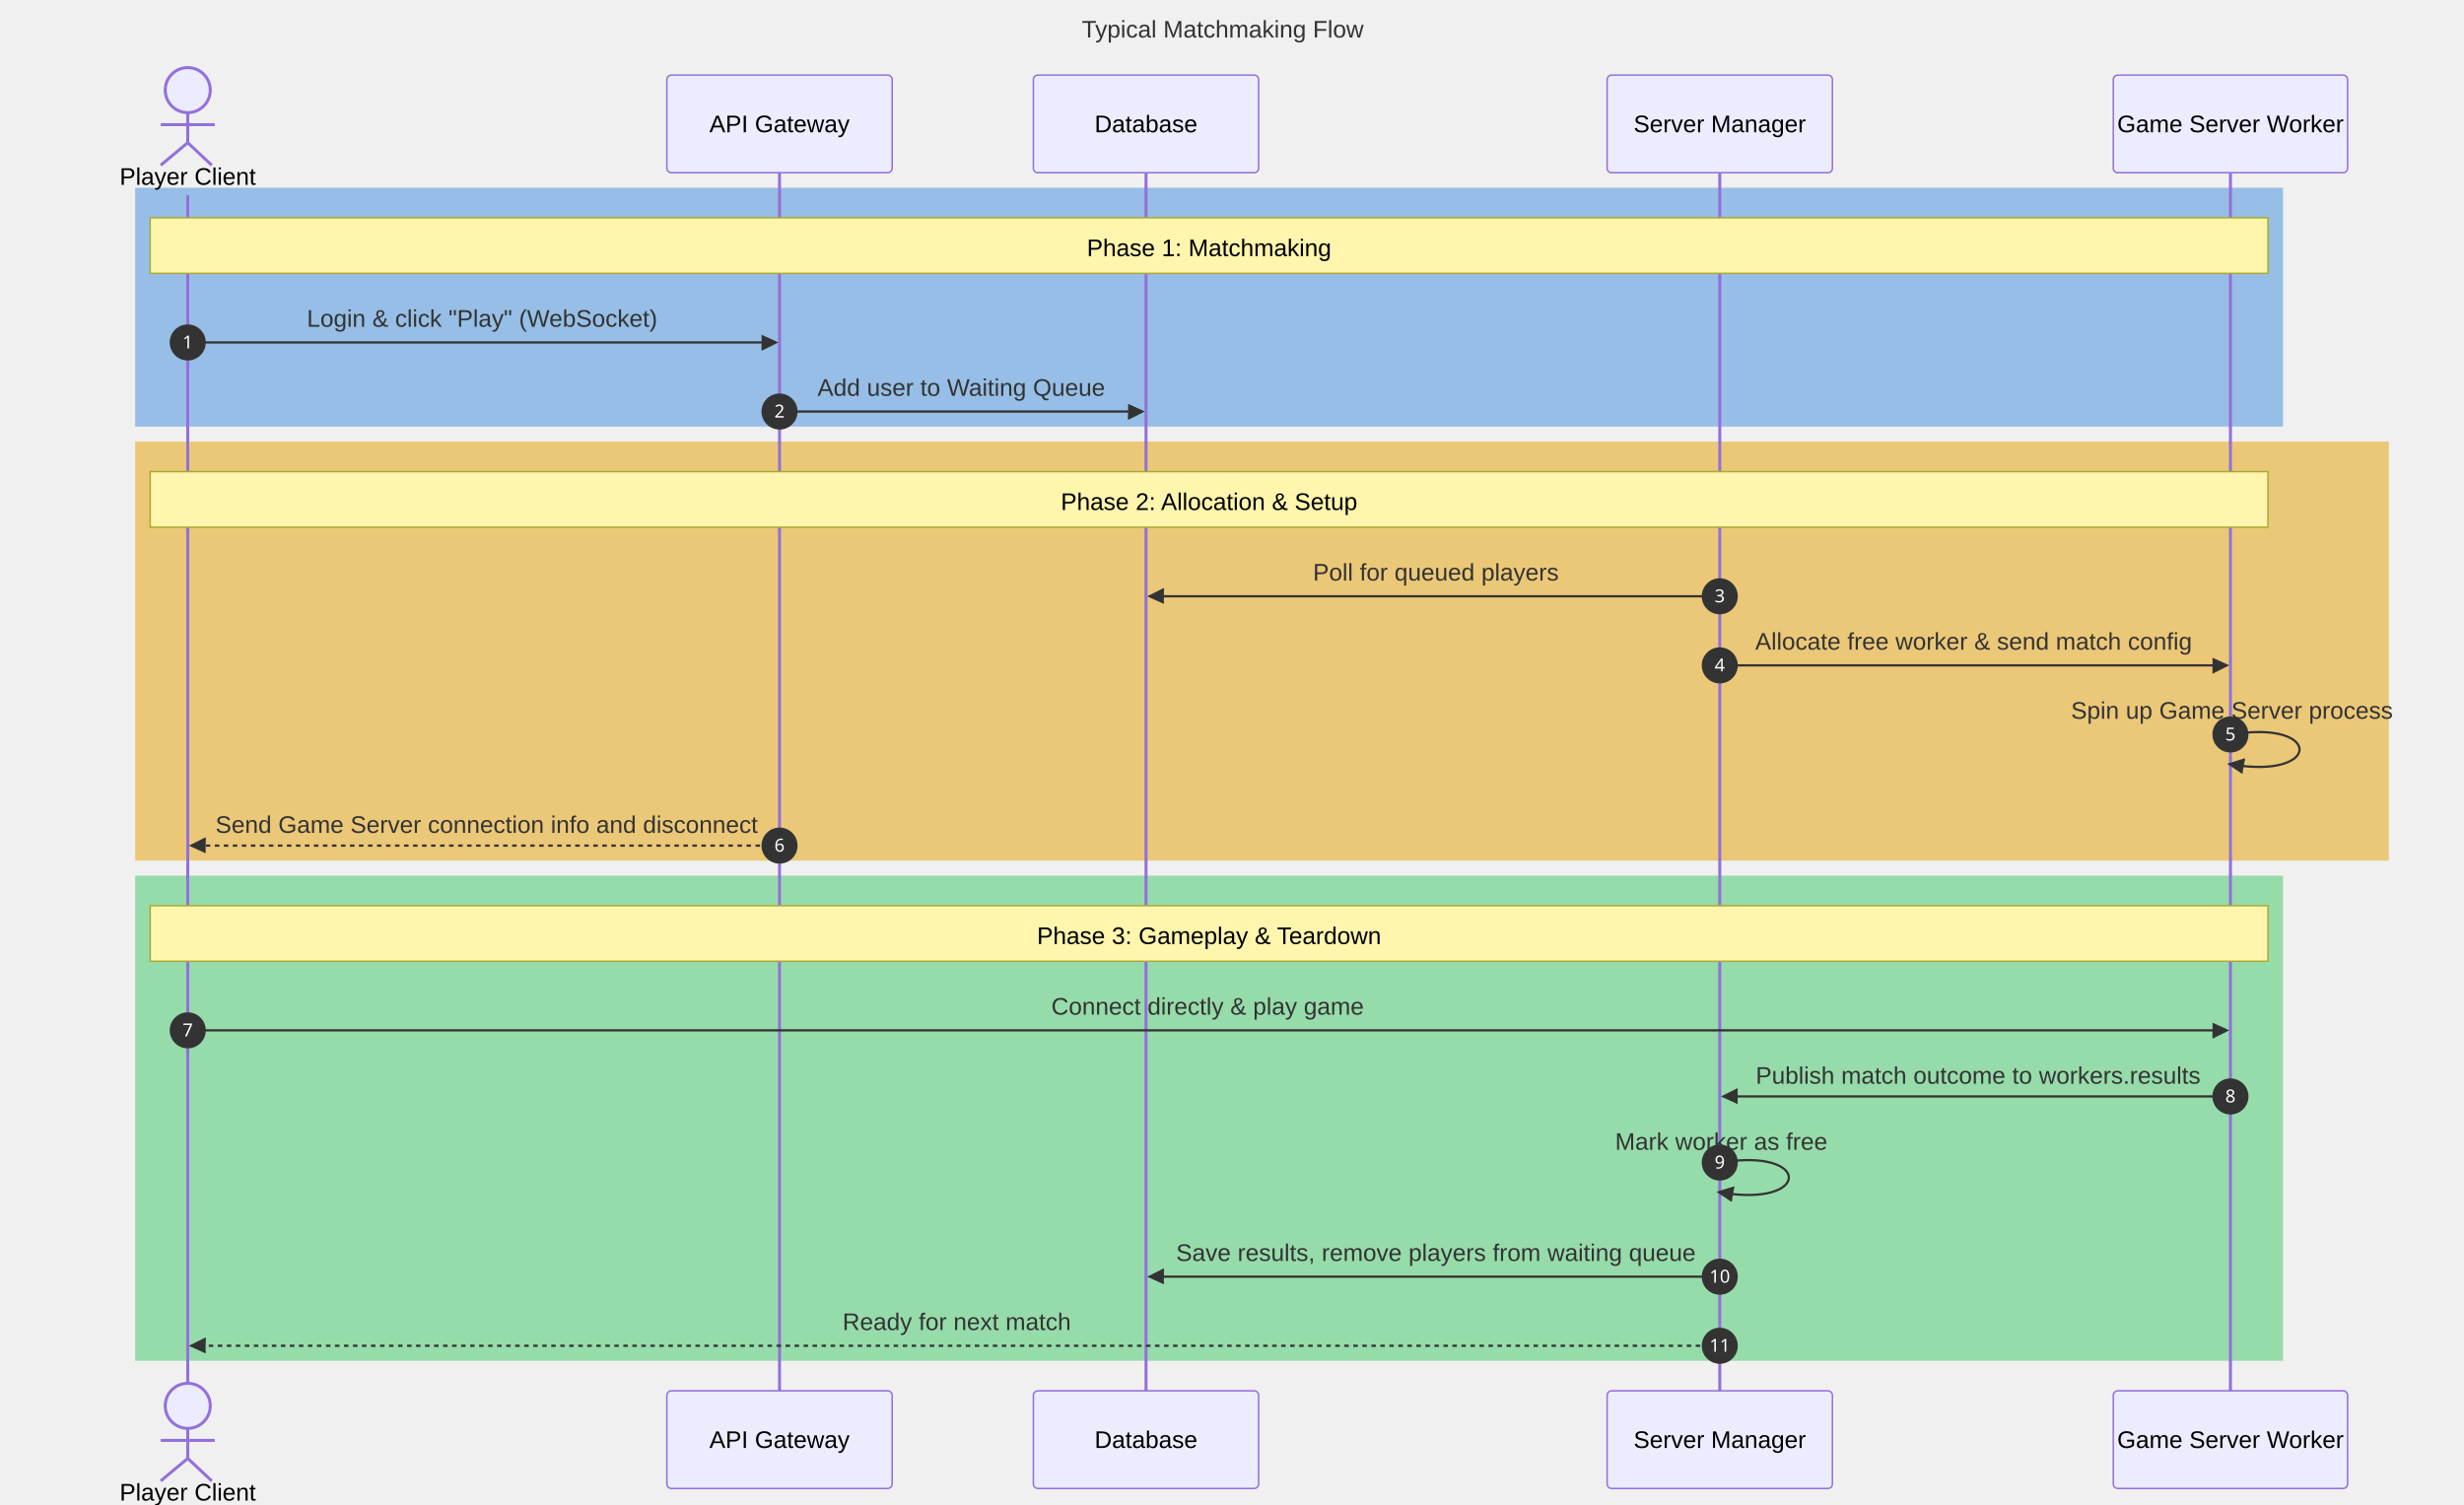
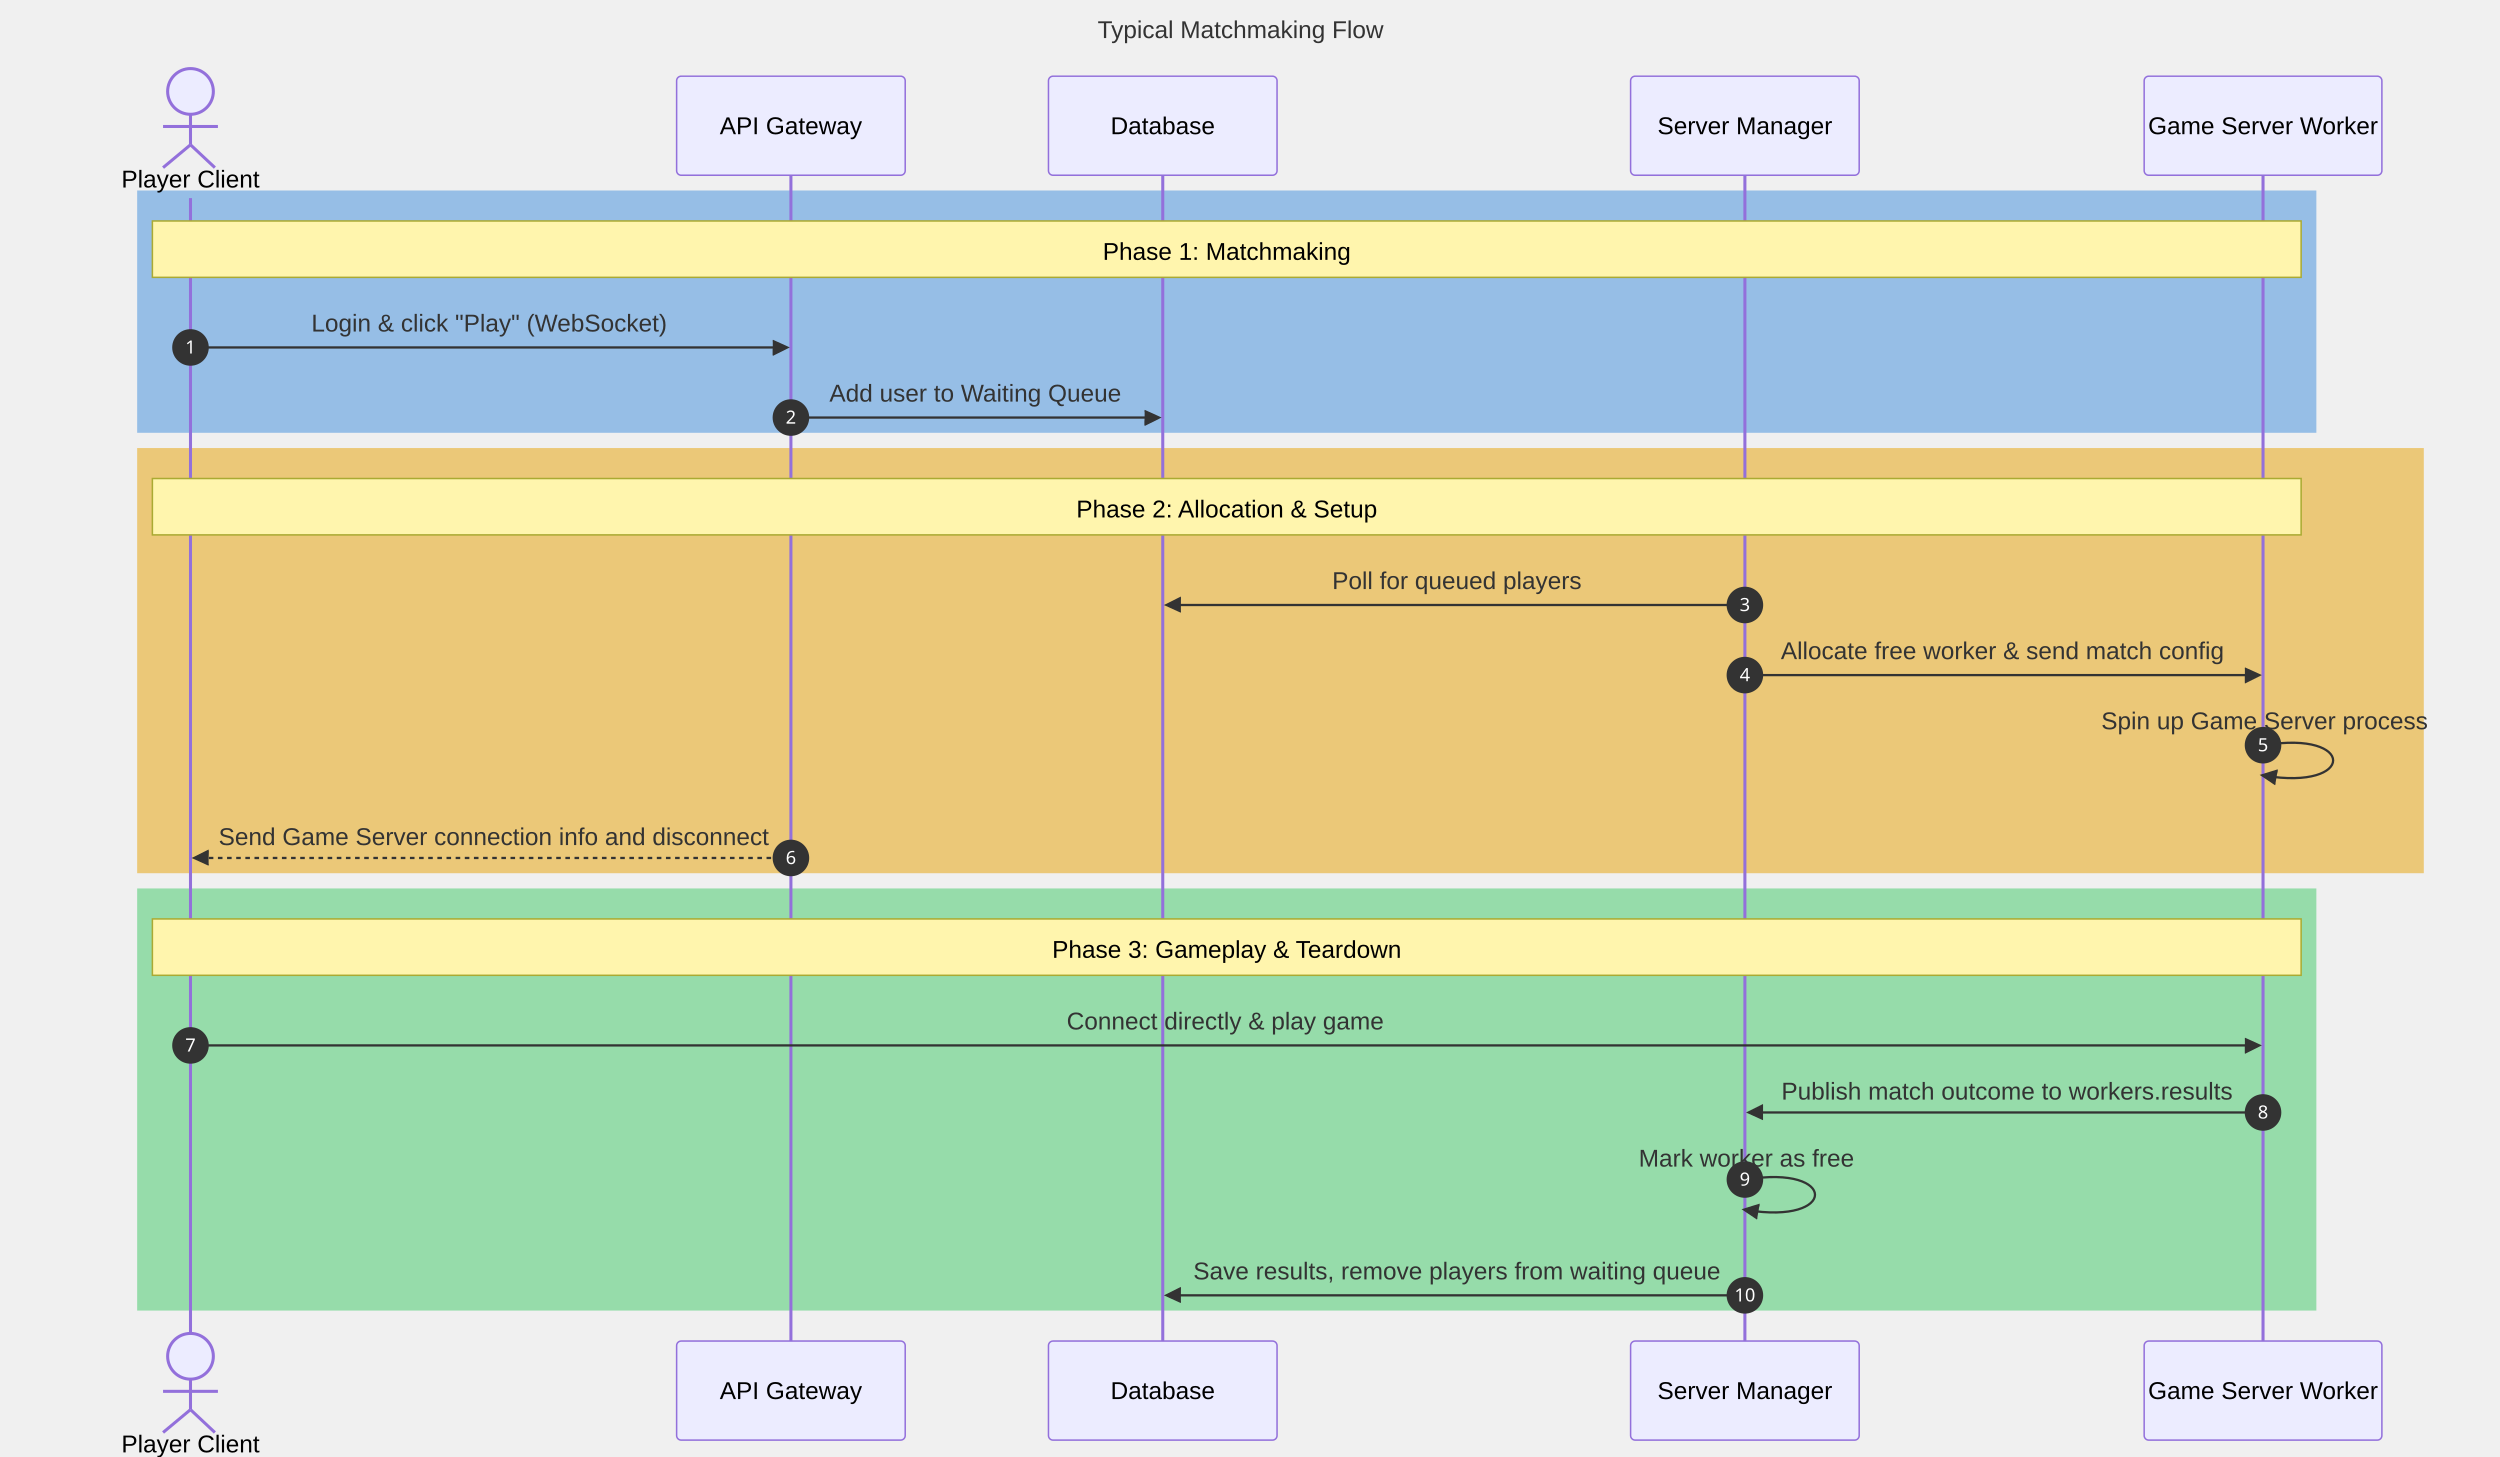
- <svg xmlns="http://www.w3.org/2000/svg" id="my-svg" width="100%" style="max-width: 1640.5px; background-color: white;" viewBox="-50 -50 1640.5 1002" role="graphics-document document" aria-roledescription="sequence">
-   <rect x="40" y="533" fill="rgb(150, 220, 170)" width="1430" height="323" class="rect" />
+ <svg xmlns="http://www.w3.org/2000/svg" id="my-svg" width="100%" style="max-width: 1640.5px; background-color: white;" viewBox="-50 -50 1640.5 956" role="graphics-document document" aria-roledescription="sequence">
+   <rect x="40" y="533" fill="rgb(150, 220, 170)" width="1430" height="277" class="rect" />
  <rect x="40" y="244" fill="rgb(235, 200, 120)" width="1500.5" height="279" class="rect" />
  <rect x="40" y="75" fill="rgb(150, 190, 230)" width="1430" height="159" class="rect" />
  <g>
-     <rect x="1357" y="876" fill="#eaeaea" stroke="#666" width="156" height="65" name="Worker" rx="3" ry="3" class="actor actor-bottom" />
-     <text x="1435" y="908.5" dominant-baseline="central" alignment-baseline="central" class="actor actor-box" style="text-anchor: middle; font-size: 16px; font-weight: 400;">
+     <rect x="1357" y="830" fill="#eaeaea" stroke="#666" width="156" height="65" name="Worker" rx="3" ry="3" class="actor actor-bottom" />
+     <text x="1435" y="862.5" dominant-baseline="central" alignment-baseline="central" class="actor actor-box" style="text-anchor: middle; font-size: 16px; font-weight: 400;">
      <tspan x="1435" dy="0">Game Server Worker</tspan>
    </text>
  </g>
  <g>
-     <rect x="1020" y="876" fill="#eaeaea" stroke="#666" width="150" height="65" name="SM" rx="3" ry="3" class="actor actor-bottom" />
-     <text x="1095" y="908.5" dominant-baseline="central" alignment-baseline="central" class="actor actor-box" style="text-anchor: middle; font-size: 16px; font-weight: 400;">
+     <rect x="1020" y="830" fill="#eaeaea" stroke="#666" width="150" height="65" name="SM" rx="3" ry="3" class="actor actor-bottom" />
+     <text x="1095" y="862.5" dominant-baseline="central" alignment-baseline="central" class="actor actor-box" style="text-anchor: middle; font-size: 16px; font-weight: 400;">
      <tspan x="1095" dy="0">Server Manager</tspan>
    </text>
  </g>
  <g>
-     <rect x="638" y="876" fill="#eaeaea" stroke="#666" width="150" height="65" name="DB" rx="3" ry="3" class="actor actor-bottom" />
-     <text x="713" y="908.5" dominant-baseline="central" alignment-baseline="central" class="actor actor-box" style="text-anchor: middle; font-size: 16px; font-weight: 400;">
+     <rect x="638" y="830" fill="#eaeaea" stroke="#666" width="150" height="65" name="DB" rx="3" ry="3" class="actor actor-bottom" />
+     <text x="713" y="862.5" dominant-baseline="central" alignment-baseline="central" class="actor actor-box" style="text-anchor: middle; font-size: 16px; font-weight: 400;">
      <tspan x="713" dy="0">Database</tspan>
    </text>
  </g>
  <g>
-     <rect x="394" y="876" fill="#eaeaea" stroke="#666" width="150" height="65" name="API" rx="3" ry="3" class="actor actor-bottom" />
-     <text x="469" y="908.5" dominant-baseline="central" alignment-baseline="central" class="actor actor-box" style="text-anchor: middle; font-size: 16px; font-weight: 400;">
+     <rect x="394" y="830" fill="#eaeaea" stroke="#666" width="150" height="65" name="API" rx="3" ry="3" class="actor actor-bottom" />
+     <text x="469" y="862.5" dominant-baseline="central" alignment-baseline="central" class="actor actor-box" style="text-anchor: middle; font-size: 16px; font-weight: 400;">
      <tspan x="469" dy="0">API Gateway</tspan>
    </text>
  </g>
  <g />
  <g>
-     <line id="actor4" x1="1435" y1="65" x2="1435" y2="876" class="actor-line 200" stroke-width="0.5px" stroke="#999" name="Worker" data-et="life-line" data-id="Worker" />
+     <line id="actor4" x1="1435" y1="65" x2="1435" y2="830" class="actor-line 200" stroke-width="0.5px" stroke="#999" name="Worker" data-et="life-line" data-id="Worker" />
    <g id="root-4" data-et="participant" data-type="participant" data-id="Worker">
      <rect x="1357" y="0" fill="#eaeaea" stroke="#666" width="156" height="65" name="Worker" rx="3" ry="3" class="actor actor-top" />
      <text x="1435" y="32.5" dominant-baseline="central" alignment-baseline="central" class="actor actor-box" style="text-anchor: middle; font-size: 16px; font-weight: 400;">
        <tspan x="1435" dy="0">Game Server Worker</tspan>
      </text>
    </g>
  </g>
  <g>
-     <line id="actor3" x1="1095" y1="65" x2="1095" y2="876" class="actor-line 200" stroke-width="0.5px" stroke="#999" name="SM" data-et="life-line" data-id="SM" />
+     <line id="actor3" x1="1095" y1="65" x2="1095" y2="830" class="actor-line 200" stroke-width="0.5px" stroke="#999" name="SM" data-et="life-line" data-id="SM" />
    <g id="root-3" data-et="participant" data-type="participant" data-id="SM">
      <rect x="1020" y="0" fill="#eaeaea" stroke="#666" width="150" height="65" name="SM" rx="3" ry="3" class="actor actor-top" />
      <text x="1095" y="32.5" dominant-baseline="central" alignment-baseline="central" class="actor actor-box" style="text-anchor: middle; font-size: 16px; font-weight: 400;">
        <tspan x="1095" dy="0">Server Manager</tspan>
      </text>
    </g>
  </g>
  <g>
-     <line id="actor2" x1="713" y1="65" x2="713" y2="876" class="actor-line 200" stroke-width="0.5px" stroke="#999" name="DB" data-et="life-line" data-id="DB" />
+     <line id="actor2" x1="713" y1="65" x2="713" y2="830" class="actor-line 200" stroke-width="0.5px" stroke="#999" name="DB" data-et="life-line" data-id="DB" />
    <g id="root-2" data-et="participant" data-type="participant" data-id="DB">
      <rect x="638" y="0" fill="#eaeaea" stroke="#666" width="150" height="65" name="DB" rx="3" ry="3" class="actor actor-top" />
      <text x="713" y="32.5" dominant-baseline="central" alignment-baseline="central" class="actor actor-box" style="text-anchor: middle; font-size: 16px; font-weight: 400;">
        <tspan x="713" dy="0">Database</tspan>
      </text>
    </g>
  </g>
  <g>
-     <line id="actor1" x1="469" y1="65" x2="469" y2="876" class="actor-line 200" stroke-width="0.5px" stroke="#999" name="API" data-et="life-line" data-id="API" />
+     <line id="actor1" x1="469" y1="65" x2="469" y2="830" class="actor-line 200" stroke-width="0.5px" stroke="#999" name="API" data-et="life-line" data-id="API" />
    <g id="root-1" data-et="participant" data-type="participant" data-id="API">
      <rect x="394" y="0" fill="#eaeaea" stroke="#666" width="150" height="65" name="API" rx="3" ry="3" class="actor actor-top" />
      <text x="469" y="32.5" dominant-baseline="central" alignment-baseline="central" class="actor actor-box" style="text-anchor: middle; font-size: 16px; font-weight: 400;">
        <tspan x="469" dy="0">API Gateway</tspan>
      </text>
    </g>
  </g>
  <g>
-     <line id="actor0" x1="75" y1="80" x2="75" y2="876" class="actor-line 200" stroke-width="0.5px" stroke="#999" name="User" data-et="life-line" data-id="User" />
+     <line id="actor0" x1="75" y1="80" x2="75" y2="830" class="actor-line 200" stroke-width="0.5px" stroke="#999" name="User" data-et="life-line" data-id="User" />
  </g>
  <style>#my-svg{font-family:"trebuchet ms",verdana,arial,sans-serif;font-size:16px;fill:#333;}@keyframes edge-animation-frame{from{stroke-dashoffset:0;}}@keyframes dash{to{stroke-dashoffset:0;}}#my-svg .edge-animation-slow{stroke-dasharray:9,5!important;stroke-dashoffset:900;animation:dash 50s linear infinite;stroke-linecap:round;}#my-svg .edge-animation-fast{stroke-dasharray:9,5!important;stroke-dashoffset:900;animation:dash 20s linear infinite;stroke-linecap:round;}#my-svg .error-icon{fill:#552222;}#my-svg .error-text{fill:#552222;stroke:#552222;}#my-svg .edge-thickness-normal{stroke-width:1px;}#my-svg .edge-thickness-thick{stroke-width:3.5px;}#my-svg .edge-pattern-solid{stroke-dasharray:0;}#my-svg .edge-thickness-invisible{stroke-width:0;fill:none;}#my-svg .edge-pattern-dashed{stroke-dasharray:3;}#my-svg .edge-pattern-dotted{stroke-dasharray:2;}#my-svg .marker{fill:#333333;stroke:#333333;}#my-svg .marker.cross{stroke:#333333;}#my-svg svg{font-family:"trebuchet ms",verdana,arial,sans-serif;font-size:16px;}#my-svg p{margin:0;}#my-svg .actor{stroke:#9370DB;fill:#ECECFF;stroke-width:1;}#my-svg rect.actor.outer-path[data-look="neo"]{filter:drop-shadow(1px 2px 2px rgba(185, 185, 185, 1));}#my-svg rect.note[data-look="neo"]{stroke:#aaaa33;fill:#fff5ad;filter:drop-shadow(1px 2px 2px rgba(185, 185, 185, 1));}#my-svg text.actor&gt;tspan{fill:black;stroke:none;}#my-svg .actor-line{stroke:#9370DB;}#my-svg .innerArc{stroke-width:1.5;stroke-dasharray:none;}#my-svg .messageLine0{stroke-width:1.5;stroke-dasharray:none;stroke:#333;}#my-svg .messageLine1{stroke-width:1.5;stroke-dasharray:2,2;stroke:#333;}#my-svg [id$="-arrowhead"] path{fill:#333;stroke:#333;}#my-svg .sequenceNumber{fill:white;}#my-svg [id$="-sequencenumber"]{fill:#333;}#my-svg [id$="-crosshead"] path{fill:#333;stroke:#333;}#my-svg .messageText{fill:#333;stroke:none;}#my-svg .labelBox{stroke:#9370DB;fill:#ECECFF;filter:none;}#my-svg .labelText,#my-svg .labelText&gt;tspan{fill:black;stroke:none;}#my-svg .loopText,#my-svg .loopText&gt;tspan{fill:black;stroke:none;}#my-svg .sectionTitle,#my-svg .sectionTitle&gt;tspan{fill:black;stroke:none;}#my-svg .loopLine{stroke-width:2px;stroke-dasharray:2,2;stroke:#9370DB;fill:#9370DB;}#my-svg .note{stroke:#aaaa33;fill:#fff5ad;}#my-svg .noteText,#my-svg .noteText&gt;tspan{fill:black;stroke:none;font-weight:normal;}#my-svg .activation0{fill:#f4f4f4;stroke:#666;}#my-svg .activation1{fill:#f4f4f4;stroke:#666;}#my-svg .activation2{fill:#f4f4f4;stroke:#666;}#my-svg .actorPopupMenu{position:absolute;}#my-svg .actorPopupMenuPanel{position:absolute;fill:#ECECFF;box-shadow:0px 8px 16px 0px rgba(0,0,0,0.2);filter:drop-shadow(3px 5px 2px rgb(0 0 0 / 0.4));}#my-svg .actor-man circle,#my-svg line{fill:#ECECFF;stroke-width:2px;}#my-svg g rect.rect{filter:drop-shadow(1px 2px 2px rgba(185, 185, 185, 1));stroke:#9370DB;}#my-svg .node .neo-node{stroke:#9370DB;}#my-svg [data-look="neo"].node rect,#my-svg [data-look="neo"].cluster rect,#my-svg [data-look="neo"].node polygon{stroke:#9370DB;filter:drop-shadow(1px 2px 2px rgba(185, 185, 185, 1));}#my-svg [data-look="neo"].swimlane.cluster rect{filter:none;}#my-svg [data-look="neo"].node path{stroke:#9370DB;stroke-width:1px;}#my-svg [data-look="neo"].node .outer-path{filter:drop-shadow(1px 2px 2px rgba(185, 185, 185, 1));}#my-svg [data-look="neo"].node .neo-line path{stroke:#9370DB;filter:none;}#my-svg [data-look="neo"].node circle{stroke:#9370DB;filter:drop-shadow(1px 2px 2px rgba(185, 185, 185, 1));}#my-svg [data-look="neo"].node circle .state-start{fill:#000000;}#my-svg [data-look="neo"].icon-shape .icon{fill:#9370DB;filter:drop-shadow(1px 2px 2px rgba(185, 185, 185, 1));}#my-svg [data-look="neo"].icon-shape .icon-neo path{stroke:#9370DB;filter:drop-shadow(1px 2px 2px rgba(185, 185, 185, 1));}#my-svg :root{--mermaid-font-family:"trebuchet ms",verdana,arial,sans-serif;}</style>
  <g />
  <defs>
    <symbol id="my-svg-computer" width="24" height="24">
      <path transform="scale(.5)" d="M2 2v13h20v-13h-20zm18 11h-16v-9h16v9zm-10.228 6l.466-1h3.524l.467 1h-4.457zm14.228 3h-24l2-6h2.104l-1.33 4h18.45l-1.297-4h2.073l2 6zm-5-10h-14v-7h14v7z" />
    </symbol>
  </defs>
  <defs>
    <symbol id="my-svg-database" fill-rule="evenodd" clip-rule="evenodd">
      <path transform="scale(.5)" d="M12.258.001l.256.004.255.005.253.008.251.01.249.012.247.015.246.016.242.019.241.02.239.023.236.024.233.027.231.028.229.031.225.032.223.034.22.036.217.038.214.04.211.041.208.043.205.045.201.046.198.048.194.05.191.051.187.053.183.054.18.056.175.057.172.059.168.06.163.061.16.063.155.064.15.066.074.033.073.033.071.034.07.034.069.035.068.035.067.035.066.035.064.036.064.036.062.036.06.036.06.037.058.037.058.037.055.038.055.038.053.038.052.038.051.039.05.039.048.039.047.039.045.04.044.04.043.04.041.04.04.041.039.041.037.041.036.041.034.041.033.042.032.042.03.042.029.042.027.042.026.043.024.043.023.043.021.043.02.043.018.044.017.043.015.044.013.044.012.044.011.045.009.044.007.045.006.045.004.045.002.045.001.045v17l-.001.045-.002.045-.004.045-.006.045-.007.045-.009.044-.011.045-.012.044-.013.044-.015.044-.017.043-.018.044-.02.043-.021.043-.023.043-.024.043-.026.043-.027.042-.029.042-.03.042-.032.042-.033.042-.034.041-.036.041-.037.041-.039.041-.04.041-.041.04-.043.04-.044.04-.045.04-.047.039-.048.039-.05.039-.051.039-.052.038-.053.038-.055.038-.055.038-.058.037-.058.037-.06.037-.06.036-.062.036-.064.036-.064.036-.066.035-.067.035-.068.035-.069.035-.07.034-.071.034-.073.033-.074.033-.15.066-.155.064-.16.063-.163.061-.168.06-.172.059-.175.057-.18.056-.183.054-.187.053-.191.051-.194.05-.198.048-.201.046-.205.045-.208.043-.211.041-.214.04-.217.038-.22.036-.223.034-.225.032-.229.031-.231.028-.233.027-.236.024-.239.023-.241.02-.242.019-.246.016-.247.015-.249.012-.251.01-.253.008-.255.005-.256.004-.258.001-.258-.001-.256-.004-.255-.005-.253-.008-.251-.01-.249-.012-.247-.015-.245-.016-.243-.019-.241-.02-.238-.023-.236-.024-.234-.027-.231-.028-.228-.031-.226-.032-.223-.034-.22-.036-.217-.038-.214-.04-.211-.041-.208-.043-.204-.045-.201-.046-.198-.048-.195-.05-.19-.051-.187-.053-.184-.054-.179-.056-.176-.057-.172-.059-.167-.06-.164-.061-.159-.063-.155-.064-.151-.066-.074-.033-.072-.033-.072-.034-.07-.034-.069-.035-.068-.035-.067-.035-.066-.035-.064-.036-.063-.036-.062-.036-.061-.036-.06-.037-.058-.037-.057-.037-.056-.038-.055-.038-.053-.038-.052-.038-.051-.039-.049-.039-.049-.039-.046-.039-.046-.04-.044-.04-.043-.04-.041-.04-.04-.041-.039-.041-.037-.041-.036-.041-.034-.041-.033-.042-.032-.042-.03-.042-.029-.042-.027-.042-.026-.043-.024-.043-.023-.043-.021-.043-.02-.043-.018-.044-.017-.043-.015-.044-.013-.044-.012-.044-.011-.045-.009-.044-.007-.045-.006-.045-.004-.045-.002-.045-.001-.045v-17l.001-.045.002-.045.004-.045.006-.045.007-.045.009-.044.011-.045.012-.044.013-.044.015-.044.017-.043.018-.044.02-.043.021-.043.023-.043.024-.043.026-.043.027-.042.029-.042.03-.042.032-.042.033-.042.034-.041.036-.041.037-.041.039-.041.04-.041.041-.04.043-.04.044-.04.046-.04.046-.039.049-.039.049-.039.051-.039.052-.038.053-.038.055-.038.056-.038.057-.037.058-.037.06-.037.061-.036.062-.036.063-.036.064-.036.066-.035.067-.035.068-.035.069-.035.07-.034.072-.034.072-.033.074-.033.151-.066.155-.064.159-.063.164-.061.167-.06.172-.059.176-.057.179-.056.184-.054.187-.053.19-.051.195-.05.198-.048.201-.046.204-.045.208-.043.211-.041.214-.04.217-.038.22-.036.223-.034.226-.032.228-.031.231-.028.234-.027.236-.024.238-.023.241-.02.243-.019.245-.016.247-.015.249-.012.251-.01.253-.008.255-.005.256-.004.258-.001.258.001zm-9.258 20.499v.01l.001.021.003.021.004.022.005.021.006.022.007.022.009.023.01.022.011.023.012.023.013.023.015.023.016.024.017.023.018.024.019.024.021.024.022.025.023.024.024.025.052.049.056.05.061.051.066.051.07.051.075.051.079.052.084.052.088.052.092.052.097.052.102.051.105.052.11.052.114.051.119.051.123.051.127.05.131.05.135.05.139.048.144.049.147.047.152.047.155.047.16.045.163.045.167.043.171.043.176.041.178.041.183.039.187.039.19.037.194.035.197.035.202.033.204.031.209.03.212.029.216.027.219.025.222.024.226.021.23.02.233.018.236.016.24.015.243.012.246.01.249.008.253.005.256.004.259.001.26-.001.257-.004.254-.005.25-.008.247-.011.244-.012.241-.014.237-.016.233-.018.231-.021.226-.021.224-.024.22-.026.216-.027.212-.028.21-.031.205-.031.202-.034.198-.034.194-.036.191-.037.187-.039.183-.04.179-.04.175-.042.172-.043.168-.044.163-.045.16-.046.155-.046.152-.047.148-.048.143-.049.139-.049.136-.05.131-.05.126-.05.123-.051.118-.052.114-.051.11-.052.106-.052.101-.052.096-.052.092-.052.088-.053.083-.051.079-.052.074-.052.07-.051.065-.051.06-.051.056-.05.051-.05.023-.024.023-.025.021-.024.02-.024.019-.024.018-.024.017-.024.015-.023.014-.024.013-.023.012-.023.01-.023.01-.022.008-.022.006-.022.006-.022.004-.022.004-.021.001-.021.001-.021v-4.127l-.077.055-.08.053-.083.054-.085.053-.087.052-.09.052-.093.051-.095.05-.097.05-.1.049-.102.049-.105.048-.106.047-.109.047-.111.046-.114.045-.115.045-.118.044-.12.043-.122.042-.124.042-.126.041-.128.04-.13.04-.132.038-.134.038-.135.037-.138.037-.139.035-.142.035-.143.034-.144.033-.147.032-.148.031-.15.03-.151.03-.153.029-.154.027-.156.027-.158.026-.159.025-.161.024-.162.023-.163.022-.165.021-.166.02-.167.019-.169.018-.169.017-.171.016-.173.015-.173.014-.175.013-.175.012-.177.011-.178.01-.179.008-.179.008-.181.006-.182.005-.182.004-.184.003-.184.002h-.37l-.184-.002-.184-.003-.182-.004-.182-.005-.181-.006-.179-.008-.179-.008-.178-.01-.176-.011-.176-.012-.175-.013-.173-.014-.172-.015-.171-.016-.17-.017-.169-.018-.167-.019-.166-.02-.165-.021-.163-.022-.162-.023-.161-.024-.159-.025-.157-.026-.156-.027-.155-.027-.153-.029-.151-.03-.15-.03-.148-.031-.146-.032-.145-.033-.143-.034-.141-.035-.14-.035-.137-.037-.136-.037-.134-.038-.132-.038-.13-.04-.128-.04-.126-.041-.124-.042-.122-.042-.12-.044-.117-.043-.116-.045-.113-.045-.112-.046-.109-.047-.106-.047-.105-.048-.102-.049-.1-.049-.097-.05-.095-.05-.093-.052-.09-.051-.087-.052-.085-.053-.083-.054-.08-.054-.077-.054v4.127zm0-5.654v.011l.001.021.003.021.004.021.005.022.006.022.007.022.009.022.01.022.011.023.012.023.013.023.015.024.016.023.017.024.018.024.019.024.021.024.022.024.023.025.024.024.052.05.056.05.061.05.066.051.07.051.075.052.079.051.084.052.088.052.092.052.097.052.102.052.105.052.11.051.114.051.119.052.123.05.127.051.131.05.135.049.139.049.144.048.147.048.152.047.155.046.16.045.163.045.167.044.171.042.176.042.178.04.183.04.187.038.19.037.194.036.197.034.202.033.204.032.209.03.212.028.216.027.219.025.222.024.226.022.23.02.233.018.236.016.24.014.243.012.246.01.249.008.253.006.256.003.259.001.26-.001.257-.003.254-.006.25-.008.247-.01.244-.012.241-.015.237-.016.233-.018.231-.02.226-.022.224-.024.22-.025.216-.027.212-.029.21-.03.205-.032.202-.033.198-.035.194-.036.191-.037.187-.039.183-.039.179-.041.175-.042.172-.043.168-.044.163-.045.16-.045.155-.047.152-.047.148-.048.143-.048.139-.05.136-.049.131-.05.126-.051.123-.051.118-.051.114-.052.11-.052.106-.052.101-.052.096-.052.092-.052.088-.052.083-.052.079-.052.074-.051.07-.052.065-.051.06-.05.056-.051.051-.049.023-.025.023-.024.021-.025.02-.024.019-.024.018-.024.017-.024.015-.023.014-.023.013-.024.012-.022.01-.023.01-.023.008-.022.006-.022.006-.022.004-.021.004-.022.001-.021.001-.021v-4.139l-.077.054-.08.054-.083.054-.085.052-.087.053-.09.051-.093.051-.095.051-.097.05-.1.049-.102.049-.105.048-.106.047-.109.047-.111.046-.114.045-.115.044-.118.044-.12.044-.122.042-.124.042-.126.041-.128.04-.13.039-.132.039-.134.038-.135.037-.138.036-.139.036-.142.035-.143.033-.144.033-.147.033-.148.031-.15.03-.151.03-.153.028-.154.028-.156.027-.158.026-.159.025-.161.024-.162.023-.163.022-.165.021-.166.02-.167.019-.169.018-.169.017-.171.016-.173.015-.173.014-.175.013-.175.012-.177.011-.178.009-.179.009-.179.007-.181.007-.182.005-.182.004-.184.003-.184.002h-.37l-.184-.002-.184-.003-.182-.004-.182-.005-.181-.007-.179-.007-.179-.009-.178-.009-.176-.011-.176-.012-.175-.013-.173-.014-.172-.015-.171-.016-.17-.017-.169-.018-.167-.019-.166-.02-.165-.021-.163-.022-.162-.023-.161-.024-.159-.025-.157-.026-.156-.027-.155-.028-.153-.028-.151-.03-.15-.03-.148-.031-.146-.033-.145-.033-.143-.033-.141-.035-.14-.036-.137-.036-.136-.037-.134-.038-.132-.039-.13-.039-.128-.04-.126-.041-.124-.042-.122-.043-.12-.043-.117-.044-.116-.044-.113-.046-.112-.046-.109-.046-.106-.047-.105-.048-.102-.049-.1-.049-.097-.05-.095-.051-.093-.051-.09-.051-.087-.053-.085-.052-.083-.054-.08-.054-.077-.054v4.139zm0-5.666v.011l.001.02.003.022.004.021.005.022.006.021.007.022.009.023.01.022.011.023.012.023.013.023.015.023.016.024.017.024.018.023.019.024.021.025.022.024.023.024.024.025.052.05.056.05.061.05.066.051.07.051.075.052.079.051.084.052.088.052.092.052.097.052.102.052.105.051.11.052.114.051.119.051.123.051.127.05.131.05.135.05.139.049.144.048.147.048.152.047.155.046.16.045.163.045.167.043.171.043.176.042.178.04.183.04.187.038.19.037.194.036.197.034.202.033.204.032.209.03.212.028.216.027.219.025.222.024.226.021.23.02.233.018.236.017.24.014.243.012.246.01.249.008.253.006.256.003.259.001.26-.001.257-.003.254-.006.25-.008.247-.01.244-.013.241-.014.237-.016.233-.018.231-.02.226-.022.224-.024.22-.025.216-.027.212-.029.21-.03.205-.032.202-.033.198-.035.194-.036.191-.037.187-.039.183-.039.179-.041.175-.042.172-.043.168-.044.163-.045.16-.045.155-.047.152-.047.148-.048.143-.049.139-.049.136-.049.131-.051.126-.05.123-.051.118-.052.114-.051.11-.052.106-.052.101-.052.096-.052.092-.052.088-.052.083-.052.079-.052.074-.052.07-.051.065-.051.06-.051.056-.05.051-.049.023-.025.023-.025.021-.024.02-.024.019-.024.018-.024.017-.024.015-.023.014-.024.013-.023.012-.023.01-.022.01-.023.008-.022.006-.022.006-.022.004-.022.004-.021.001-.021.001-.021v-4.153l-.077.054-.08.054-.083.053-.085.053-.087.053-.09.051-.093.051-.095.051-.097.05-.1.049-.102.048-.105.048-.106.048-.109.046-.111.046-.114.046-.115.044-.118.044-.12.043-.122.043-.124.042-.126.041-.128.04-.13.039-.132.039-.134.038-.135.037-.138.036-.139.036-.142.034-.143.034-.144.033-.147.032-.148.032-.15.03-.151.03-.153.028-.154.028-.156.027-.158.026-.159.024-.161.024-.162.023-.163.023-.165.021-.166.02-.167.019-.169.018-.169.017-.171.016-.173.015-.173.014-.175.013-.175.012-.177.01-.178.01-.179.009-.179.007-.181.006-.182.006-.182.004-.184.003-.184.001-.185.001-.185-.001-.184-.001-.184-.003-.182-.004-.182-.006-.181-.006-.179-.007-.179-.009-.178-.01-.176-.01-.176-.012-.175-.013-.173-.014-.172-.015-.171-.016-.17-.017-.169-.018-.167-.019-.166-.02-.165-.021-.163-.023-.162-.023-.161-.024-.159-.024-.157-.026-.156-.027-.155-.028-.153-.028-.151-.03-.15-.03-.148-.032-.146-.032-.145-.033-.143-.034-.141-.034-.14-.036-.137-.036-.136-.037-.134-.038-.132-.039-.13-.039-.128-.041-.126-.041-.124-.041-.122-.043-.12-.043-.117-.044-.116-.044-.113-.046-.112-.046-.109-.046-.106-.048-.105-.048-.102-.048-.1-.05-.097-.049-.095-.051-.093-.051-.09-.052-.087-.052-.085-.053-.083-.053-.08-.054-.077-.054v4.153zm8.74-8.179l-.257.004-.254.005-.25.008-.247.011-.244.012-.241.014-.237.016-.233.018-.231.021-.226.022-.224.023-.22.026-.216.027-.212.028-.21.031-.205.032-.202.033-.198.034-.194.036-.191.038-.187.038-.183.04-.179.041-.175.042-.172.043-.168.043-.163.045-.16.046-.155.046-.152.048-.148.048-.143.048-.139.049-.136.05-.131.05-.126.051-.123.051-.118.051-.114.052-.11.052-.106.052-.101.052-.096.052-.092.052-.088.052-.083.052-.079.052-.074.051-.07.052-.065.051-.06.05-.056.05-.051.05-.023.025-.023.024-.021.024-.02.025-.019.024-.018.024-.017.023-.015.024-.014.023-.013.023-.012.023-.01.023-.01.022-.008.022-.006.023-.006.021-.004.022-.004.021-.001.021-.001.021.001.021.001.021.004.021.004.022.006.021.006.023.008.022.01.022.01.023.012.023.013.023.014.023.015.024.017.023.018.024.019.024.02.025.021.024.023.024.023.025.051.05.056.05.06.05.065.051.07.052.074.051.079.052.083.052.088.052.092.052.096.052.101.052.106.052.11.052.114.052.118.051.123.051.126.051.131.05.136.05.139.049.143.048.148.048.152.048.155.046.16.046.163.045.168.043.172.043.175.042.179.041.183.04.187.038.191.038.194.036.198.034.202.033.205.032.21.031.212.028.216.027.22.026.224.023.226.022.231.021.233.018.237.016.241.014.244.012.247.011.25.008.254.005.257.004.26.001.26-.001.257-.004.254-.005.25-.008.247-.011.244-.012.241-.014.237-.016.233-.018.231-.021.226-.022.224-.023.22-.026.216-.027.212-.028.21-.031.205-.032.202-.033.198-.034.194-.036.191-.038.187-.038.183-.04.179-.041.175-.042.172-.043.168-.043.163-.045.16-.046.155-.046.152-.048.148-.048.143-.048.139-.049.136-.05.131-.05.126-.051.123-.051.118-.051.114-.052.11-.052.106-.052.101-.052.096-.052.092-.052.088-.052.083-.052.079-.052.074-.051.07-.052.065-.051.06-.05.056-.05.051-.05.023-.025.023-.024.021-.024.02-.025.019-.024.018-.024.017-.023.015-.024.014-.023.013-.023.012-.023.01-.023.01-.022.008-.022.006-.023.006-.021.004-.022.004-.021.001-.021.001-.021-.001-.021-.001-.021-.004-.021-.004-.022-.006-.021-.006-.023-.008-.022-.01-.022-.01-.023-.012-.023-.013-.023-.014-.023-.015-.024-.017-.023-.018-.024-.019-.024-.02-.025-.021-.024-.023-.024-.023-.025-.051-.05-.056-.05-.06-.05-.065-.051-.07-.052-.074-.051-.079-.052-.083-.052-.088-.052-.092-.052-.096-.052-.101-.052-.106-.052-.11-.052-.114-.052-.118-.051-.123-.051-.126-.051-.131-.05-.136-.05-.139-.049-.143-.048-.148-.048-.152-.048-.155-.046-.16-.046-.163-.045-.168-.043-.172-.043-.175-.042-.179-.041-.183-.04-.187-.038-.191-.038-.194-.036-.198-.034-.202-.033-.205-.032-.21-.031-.212-.028-.216-.027-.22-.026-.224-.023-.226-.022-.231-.021-.233-.018-.237-.016-.241-.014-.244-.012-.247-.011-.25-.008-.254-.005-.257-.004-.26-.001-.26.001z" />
    </symbol>
  </defs>
  <defs>
    <symbol id="my-svg-clock" width="24" height="24">
      <path transform="scale(.5)" d="M12 2c5.514 0 10 4.486 10 10s-4.486 10-10 10-10-4.486-10-10 4.486-10 10-10zm0-2c-6.627 0-12 5.373-12 12s5.373 12 12 12 12-5.373 12-12-5.373-12-12-12zm5.848 12.459c.202.038.202.333.001.372-1.907.361-6.045 1.111-6.547 1.111-.719 0-1.301-.582-1.301-1.301 0-.512.77-5.447 1.125-7.445.034-.192.312-.181.343.014l.985 6.238 5.394 1.011z" />
    </symbol>
  </defs>
  <defs>
    <marker id="my-svg-arrowhead" refX="7.9" refY="5" markerUnits="userSpaceOnUse" markerWidth="12" markerHeight="12" orient="auto-start-reverse">
      <path d="M -1 0 L 10 5 L 0 10 z" />
    </marker>
  </defs>
  <defs>
    <marker id="my-svg-crosshead" markerWidth="15" markerHeight="8" orient="auto" refX="4" refY="4.5">
      <path fill="none" stroke="#000000" stroke-width="1pt" d="M 1,2 L 6,7 M 6,2 L 1,7" style="stroke-dasharray: 0, 0;" />
    </marker>
  </defs>
  <defs>
    <marker id="my-svg-filled-head" refX="15.5" refY="7" markerWidth="20" markerHeight="28" orient="auto">
      <path d="M 18,7 L9,13 L14,7 L9,1 Z" />
    </marker>
  </defs>
  <defs>
    <marker id="my-svg-sequencenumber" refX="15" refY="15" markerWidth="60" markerHeight="40" orient="auto">
      <circle cx="15" cy="15" r="6" />
    </marker>
  </defs>
  <defs>
    <marker id="my-svg-solidTopArrowHead" refX="7.9" refY="7.25" markerUnits="userSpaceOnUse" markerWidth="12" markerHeight="12" orient="auto-start-reverse">
      <path d="M 0 0 L 10 8 L 0 8 z" />
    </marker>
  </defs>
  <defs>
    <marker id="my-svg-solidBottomArrowHead" refX="7.9" refY="0.75" markerUnits="userSpaceOnUse" markerWidth="12" markerHeight="12" orient="auto-start-reverse">
      <path d="M 0 0 L 10 0 L 0 8 z" />
    </marker>
  </defs>
  <defs>
    <marker id="my-svg-stickTopArrowHead" refX="7.5" refY="7" markerUnits="userSpaceOnUse" markerWidth="12" markerHeight="12" orient="auto-start-reverse">
      <path d="M 0 0 L 7 7" stroke="black" stroke-width="1.5" fill="none" />
    </marker>
  </defs>
  <defs>
    <marker id="my-svg-stickBottomArrowHead" refX="7.5" refY="0" markerUnits="userSpaceOnUse" markerWidth="12" markerHeight="12" orient="auto-start-reverse">
      <path d="M 0 7 L 7 0" stroke="black" stroke-width="1.5" fill="none" />
    </marker>
  </defs>
  <g data-et="note" data-id="i2">
    <rect x="50" y="95" fill="#EDF2AE" stroke="#666" width="1410" height="37" class="note" />
    <text x="755" y="100" text-anchor="middle" dominant-baseline="middle" alignment-baseline="middle" class="noteText" dy="1em" style="font-size: 16px; font-weight: 400;">
      <tspan x="755">Phase 1: Matchmaking</tspan>
    </text>
  </g>
  <g data-et="note" data-id="i7">
    <rect x="50" y="264" fill="#EDF2AE" stroke="#666" width="1410" height="37" class="note" />
    <text x="755" y="269" text-anchor="middle" dominant-baseline="middle" alignment-baseline="middle" class="noteText" dy="1em" style="font-size: 16px; font-weight: 400;">
      <tspan x="755">Phase 2: Allocation &amp; Setup</tspan>
    </text>
  </g>
  <g data-et="note" data-id="i14">
    <rect x="50" y="553" fill="#EDF2AE" stroke="#666" width="1410" height="37" class="note" />
    <text x="755" y="558" text-anchor="middle" dominant-baseline="middle" alignment-baseline="middle" class="noteText" dy="1em" style="font-size: 16px; font-weight: 400;">
      <tspan x="755">Phase 3: Gameplay &amp; Teardown</tspan>
    </text>
  </g>
  <g class="actor-man actor-top" name="User" data-et="participant" data-type="actor" data-id="User" style="stroke: rgb(147, 112, 219);">
    <line id="actor-man-torso0" x1="75" y1="25" x2="75" y2="45" />
    <line id="actor-man-arms0" x1="57" y1="33" x2="93" y2="33" />
    <line x1="57" y1="60" x2="75" y2="45" />
    <line x1="75" y1="45" x2="91" y2="60" />
    <circle cx="75" cy="10" r="15" width="150" height="65" />
    <text x="75" y="67.5" dominant-baseline="central" alignment-baseline="central" class="actor actor-man" style="text-anchor: middle; font-size: 16px; font-weight: 400;">
      <tspan x="75" dy="0">Player Client</tspan>
    </text>
  </g>
  <text x="271" y="147" text-anchor="middle" dominant-baseline="middle" alignment-baseline="middle" class="messageText" dy="1em" style="font-size: 16px; font-weight: 400;">Login &amp; click "Play" (WebSocket)</text>
  <line x1="82" y1="178" x2="465" y2="178" class="messageLine0" data-et="message" data-id="i3" data-from="User" data-to="API" stroke-width="2" stroke="none" marker-end="url(#my-svg-arrowhead)" style="fill: none;" />
  <line x1="75" y1="178" x2="75" y2="178" stroke-width="0" marker-start="url(#my-svg-sequencenumber)" />
  <text x="75" y="182" font-family="sans-serif" font-size="12px" text-anchor="middle" class="sequenceNumber">1</text>
  <text x="590" y="193" text-anchor="middle" dominant-baseline="middle" alignment-baseline="middle" class="messageText" dy="1em" style="font-size: 16px; font-weight: 400;">Add user to Waiting Queue</text>
  <line x1="476" y1="224" x2="709" y2="224" class="messageLine0" data-et="message" data-id="i4" data-from="API" data-to="DB" stroke-width="2" stroke="none" marker-end="url(#my-svg-arrowhead)" style="fill: none;" />
  <line x1="469" y1="224" x2="469" y2="224" stroke-width="0" marker-start="url(#my-svg-sequencenumber)" />
  <text x="469" y="228" font-family="sans-serif" font-size="12px" text-anchor="middle" class="sequenceNumber">2</text>
  <text x="906" y="316" text-anchor="middle" dominant-baseline="middle" alignment-baseline="middle" class="messageText" dy="1em" style="font-size: 16px; font-weight: 400;">Poll for queued players</text>
  <line x1="1100" y1="347" x2="717" y2="347" class="messageLine0" data-et="message" data-id="i8" data-from="SM" data-to="DB" stroke-width="2" stroke="none" marker-end="url(#my-svg-arrowhead)" style="fill: none;" />
  <line x1="1095" y1="347" x2="1095" y2="347" stroke-width="0" marker-start="url(#my-svg-sequencenumber)" />
  <text x="1095" y="351" font-family="sans-serif" font-size="12px" text-anchor="middle" class="sequenceNumber">3</text>
  <text x="1264" y="362" text-anchor="middle" dominant-baseline="middle" alignment-baseline="middle" class="messageText" dy="1em" style="font-size: 16px; font-weight: 400;">Allocate free worker &amp; send match config</text>
  <line x1="1102" y1="393" x2="1431" y2="393" class="messageLine0" data-et="message" data-id="i9" data-from="SM" data-to="Worker" stroke-width="2" stroke="none" marker-end="url(#my-svg-arrowhead)" style="fill: none;" />
  <line x1="1095" y1="393" x2="1095" y2="393" stroke-width="0" marker-start="url(#my-svg-sequencenumber)" />
  <text x="1095" y="397" font-family="sans-serif" font-size="12px" text-anchor="middle" class="sequenceNumber">4</text>
  <text x="1436" y="408" text-anchor="middle" dominant-baseline="middle" alignment-baseline="middle" class="messageText" dy="1em" style="font-size: 16px; font-weight: 400;">Spin up Game Server process</text>
  <path d="M 1436,439 C 1496,429 1496,469 1436,459" class="messageLine0" data-et="message" data-id="i10" data-from="Worker" data-to="Worker" stroke-width="2" stroke="none" marker-end="url(#my-svg-arrowhead)" x1="1442" style="fill: none;" />
  <line x1="1435" y1="439" x2="1435" y2="439" stroke-width="0" marker-start="url(#my-svg-sequencenumber)" />
  <text x="1435" y="443" font-family="sans-serif" font-size="12px" text-anchor="middle" class="sequenceNumber">5</text>
  <text x="274" y="484" text-anchor="middle" dominant-baseline="middle" alignment-baseline="middle" class="messageText" dy="1em" style="font-size: 16px; font-weight: 400;">Send Game Server connection info and disconnect</text>
  <line x1="474" y1="513" x2="79" y2="513" class="messageLine1" data-et="message" data-id="i11" data-from="API" data-to="User" stroke-width="2" stroke="none" marker-end="url(#my-svg-arrowhead)" style="stroke-dasharray: 3, 3; fill: none;" />
  <line x1="469" y1="513" x2="469" y2="513" stroke-width="0" marker-start="url(#my-svg-sequencenumber)" />
  <text x="469" y="517" font-family="sans-serif" font-size="12px" text-anchor="middle" class="sequenceNumber">6</text>
  <text x="754" y="605" text-anchor="middle" dominant-baseline="middle" alignment-baseline="middle" class="messageText" dy="1em" style="font-size: 16px; font-weight: 400;">Connect directly &amp; play game</text>
  <line x1="82" y1="636" x2="1431" y2="636" class="messageLine0" data-et="message" data-id="i15" data-from="User" data-to="Worker" stroke-width="2" stroke="none" marker-end="url(#my-svg-arrowhead)" style="fill: none;" />
  <line x1="75" y1="636" x2="75" y2="636" stroke-width="0" marker-start="url(#my-svg-sequencenumber)" />
  <text x="75" y="640" font-family="sans-serif" font-size="12px" text-anchor="middle" class="sequenceNumber">7</text>
  <text x="1267" y="651" text-anchor="middle" dominant-baseline="middle" alignment-baseline="middle" class="messageText" dy="1em" style="font-size: 16px; font-weight: 400;">Publish match outcome to workers.results</text>
  <line x1="1440" y1="680" x2="1099" y2="680" class="messageLine0" data-et="message" data-id="i16" data-from="Worker" data-to="SM" stroke-width="2" stroke="none" marker-end="url(#my-svg-arrowhead)" style="fill: none;" />
  <line x1="1435" y1="680" x2="1435" y2="680" stroke-width="0" marker-start="url(#my-svg-sequencenumber)" />
  <text x="1435" y="684" font-family="sans-serif" font-size="12px" text-anchor="middle" class="sequenceNumber">8</text>
  <text x="1096" y="695" text-anchor="middle" dominant-baseline="middle" alignment-baseline="middle" class="messageText" dy="1em" style="font-size: 16px; font-weight: 400;">Mark worker as free</text>
  <path d="M 1096,724 C 1156,714 1156,754 1096,744" class="messageLine0" data-et="message" data-id="i17" data-from="SM" data-to="SM" stroke-width="2" stroke="none" marker-end="url(#my-svg-arrowhead)" x1="1102" style="fill: none;" />
  <line x1="1095" y1="724" x2="1095" y2="724" stroke-width="0" marker-start="url(#my-svg-sequencenumber)" />
  <text x="1095" y="728" font-family="sans-serif" font-size="12px" text-anchor="middle" class="sequenceNumber">9</text>
  <text x="906" y="769" text-anchor="middle" dominant-baseline="middle" alignment-baseline="middle" class="messageText" dy="1em" style="font-size: 16px; font-weight: 400;">Save results, remove players from waiting queue</text>
  <line x1="1100" y1="800" x2="717" y2="800" class="messageLine0" data-et="message" data-id="i18" data-from="SM" data-to="DB" stroke-width="2" stroke="none" marker-end="url(#my-svg-arrowhead)" style="fill: none;" />
  <line x1="1095" y1="800" x2="1095" y2="800" stroke-width="0" marker-start="url(#my-svg-sequencenumber)" />
  <text x="1095" y="804" font-family="sans-serif" font-size="12px" text-anchor="middle" class="sequenceNumber">10</text>
-   <text x="587" y="815" text-anchor="middle" dominant-baseline="middle" alignment-baseline="middle" class="messageText" dy="1em" style="font-size: 16px; font-weight: 400;">Ready for next match</text>
-   <line x1="1100" y1="846" x2="79" y2="846" class="messageLine1" data-et="message" data-id="i19" data-from="SM" data-to="User" stroke-width="2" stroke="none" marker-end="url(#my-svg-arrowhead)" style="stroke-dasharray: 3, 3; fill: none;" />
-   <line x1="1095" y1="846" x2="1095" y2="846" stroke-width="0" marker-start="url(#my-svg-sequencenumber)" />
-   <text x="1095" y="850" font-family="sans-serif" font-size="12px" text-anchor="middle" class="sequenceNumber">11</text>
  <g class="actor-man actor-bottom" name="User" style="stroke: rgb(147, 112, 219);">
-     <line id="actor-man-torso4" x1="75" y1="901" x2="75" y2="921" />
-     <line id="actor-man-arms4" x1="57" y1="909" x2="93" y2="909" />
-     <line x1="57" y1="936" x2="75" y2="921" />
-     <line x1="75" y1="921" x2="91" y2="936" />
-     <circle cx="75" cy="886" r="15" width="150" height="65" />
-     <text x="75" y="943.5" dominant-baseline="central" alignment-baseline="central" class="actor actor-man" style="text-anchor: middle; font-size: 16px; font-weight: 400;">
+     <line id="actor-man-torso4" x1="75" y1="855" x2="75" y2="875" />
+     <line id="actor-man-arms4" x1="57" y1="863" x2="93" y2="863" />
+     <line x1="57" y1="890" x2="75" y2="875" />
+     <line x1="75" y1="875" x2="91" y2="890" />
+     <circle cx="75" cy="840" r="15" width="150" height="65" />
+     <text x="75" y="897.5" dominant-baseline="central" alignment-baseline="central" class="actor actor-man" style="text-anchor: middle; font-size: 16px; font-weight: 400;">
      <tspan x="75" dy="0">Player Client</tspan>
    </text>
  </g>
  <text x="670.25" y="-25">Typical Matchmaking Flow</text>
</svg>
